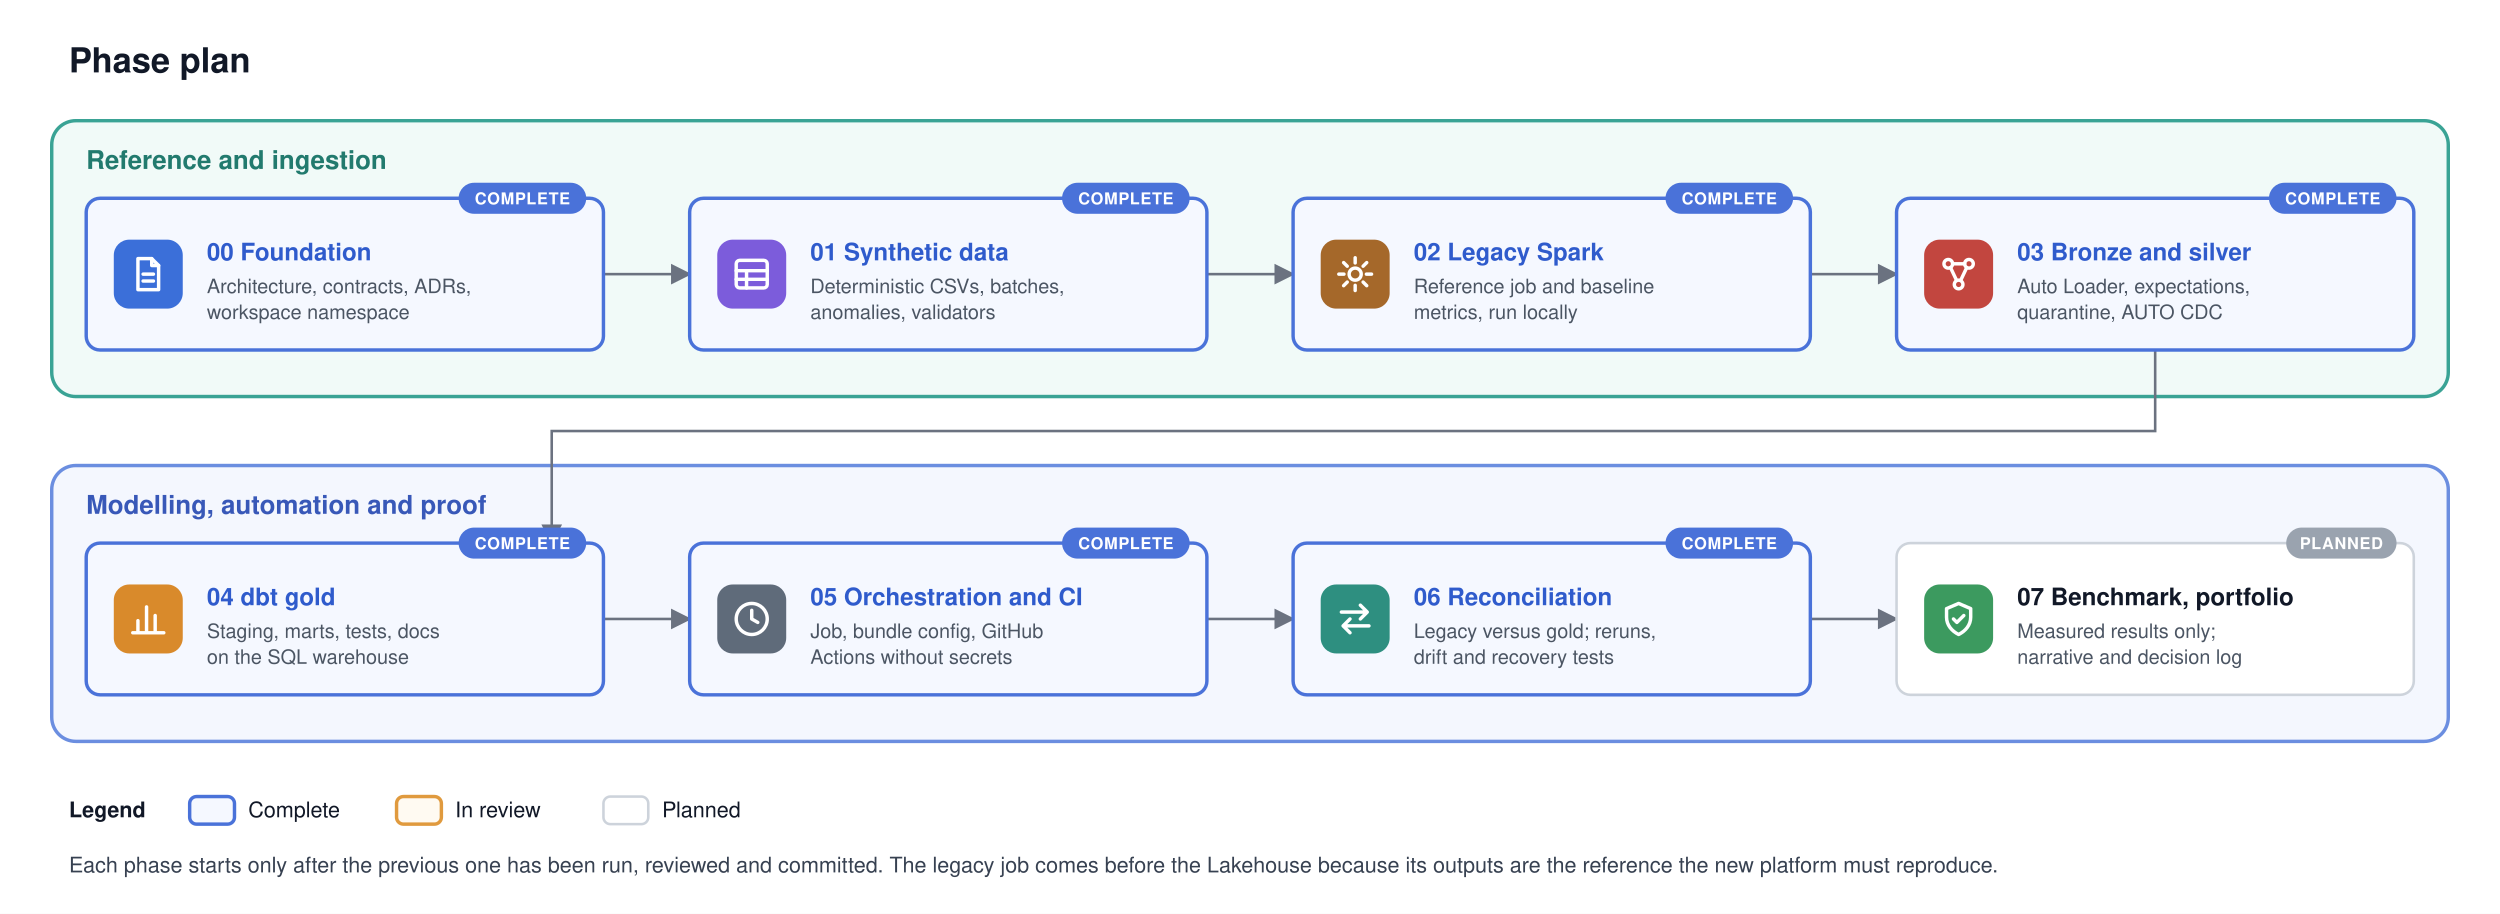
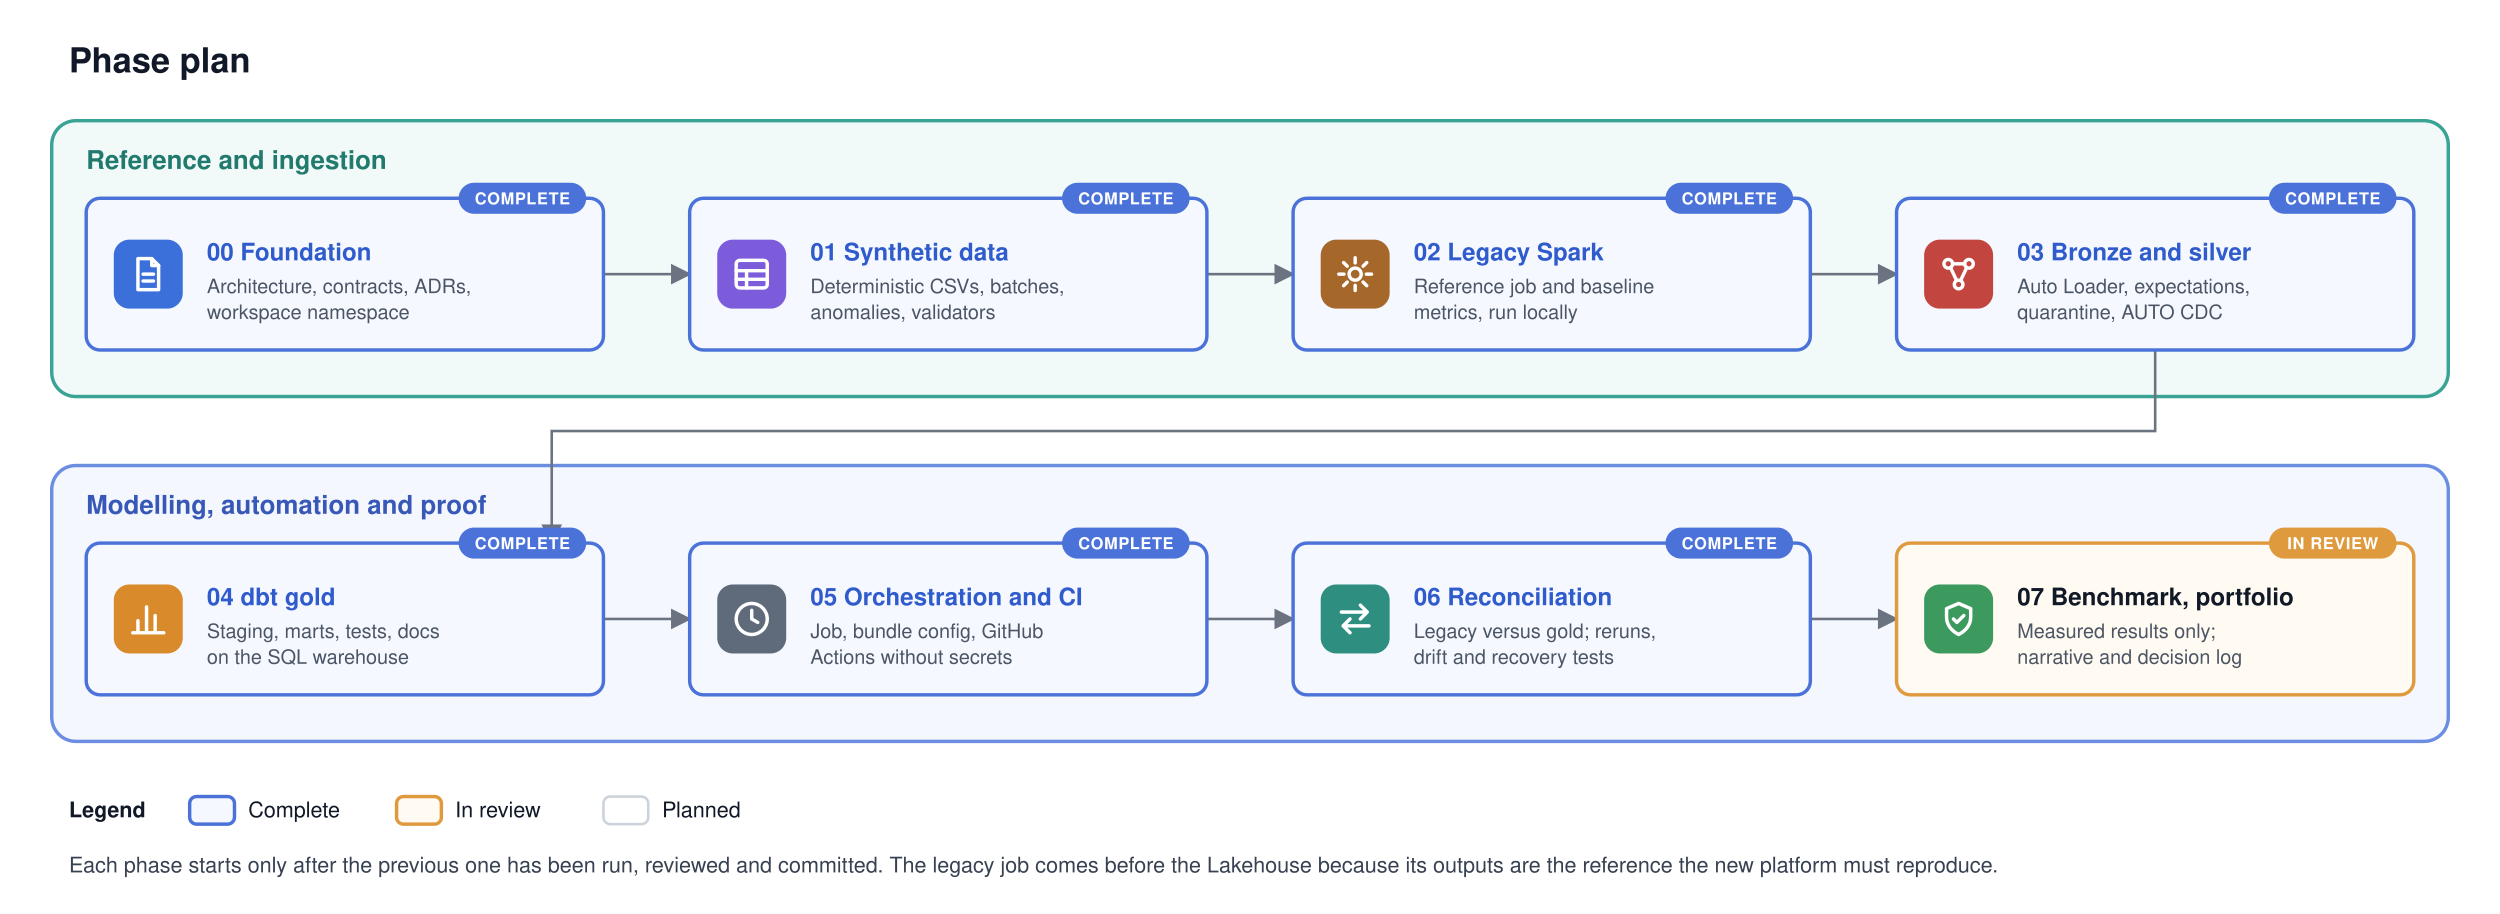
<svg xmlns="http://www.w3.org/2000/svg" xmlns:xlink="http://www.w3.org/1999/xlink" width="1450" height="530" viewBox="0 0 1450 530" font-family="-apple-system, BlinkMacSystemFont, 'Segoe UI', Helvetica, Arial, sans-serif">
  <defs>
    <style>
.title{font-size:20px;font-weight:700;fill:#111827}
.pt{font-size:15px;font-weight:700}
.box{fill:#ffffff;stroke:#cdd3db;stroke-width:1.5}
.built .box{fill:#f5f8ff;stroke:#4a72d9;stroke-width:2}
.verify .box{fill:#fffaf2;stroke:#e09a3e;stroke-width:2}
.ct{font-size:14px;font-weight:700;fill:#111827}
.built .ct{fill:#2f5bcc}
.cs{font-size:11.5px;fill:#4b5563}
.ic{fill:none;stroke:#ffffff;stroke-width:2;stroke-linecap:round;stroke-linejoin:round}
.b-built{fill:#4a72d9}
.b-verify{fill:#e09a3e}
.b-plan{fill:#9aa3af}
.bt{font-size:9.5px;font-weight:700;fill:#ffffff;letter-spacing:0.4px}
.edge{fill:none;stroke:#6b7280;stroke-width:1.5}
.lg{font-size:12.5px;fill:#111827}
.cap{font-size:12.5px;fill:#374151}
</style>
    <marker id="arrow" viewBox="0 0 10 10" refX="9" refY="5" markerWidth="8" markerHeight="8" orient="auto-start-reverse">
      <path d="M0,0 L10,5 L0,10 z" fill="#6b7280" />
    </marker>
    <symbol id="i-flow" viewBox="0 0 24 24">
      <circle cx="6" cy="6" r="2.5" />
      <circle cx="18" cy="6" r="2.5" />
      <circle cx="12" cy="18" r="2.5" />
      <path d="M8.5 6h7M7.3 8.2l3.5 7.4M16.7 8.2l-3.5 7.4" />
    </symbol>
    <symbol id="i-table" viewBox="0 0 24 24">
      <rect x="3" y="4" width="18" height="16" rx="2" />
      <path d="M3 10h18M3 15h18M9 10v10" />
    </symbol>
    <symbol id="i-gear" viewBox="0 0 24 24">
      <circle cx="12" cy="12" r="3.5" />
      <path d="M12 2.5v3M12 18.5v3M2.5 12h3M18.5 12h3M5.3 5.3l2.1 2.1M16.6 16.6l2.1 2.1M5.3 18.7l2.1-2.1M16.6 7.4l2.1-2.1" />
    </symbol>
    <symbol id="i-check" viewBox="0 0 24 24">
      <path d="M12 3l7 3v5c0 4.5-3 8-7 10-4-2-7-5.5-7-10V6z" />
      <path d="M9 12l2 2 4-4" />
    </symbol>
    <symbol id="i-compare" viewBox="0 0 24 24">
      <path d="M4 8h15M15 4l4 4-4 4M20 16H5M9 12l-4 4 4 4" />
    </symbol>
    <symbol id="i-clock" viewBox="0 0 24 24">
      <circle cx="12" cy="12" r="9" />
      <path d="M12 7v5l3.5 2" />
    </symbol>
    <symbol id="i-chart" viewBox="0 0 24 24">
      <path d="M3 20h18M6 20v-7M11 20V5M16 20v-10" />
    </symbol>
    <symbol id="i-doc" viewBox="0 0 24 24">
      <path d="M6 3h8l4 4v14H6z" />
      <path d="M14 3v4h4M9 12h6M9 16h6" />
    </symbol>
  </defs>
  <rect width="1450" height="530" fill="#ffffff" />
  <text class="title" x="40" y="42">Phase plan</text>
  <rect x="30" y="70" width="1390" height="160" rx="14" fill="#f1faf8" stroke="#3aa395" stroke-width="2" />
  <text class="pt" x="50" y="98" fill="#227a6e">Reference and ingestion</text>
  <rect x="30" y="270" width="1390" height="160" rx="14" fill="#f4f7fe" stroke="#6b8ee0" stroke-width="2" />
  <text class="pt" x="50" y="298" fill="#3858b8">Modelling, automation and proof</text>
  <path class="edge" d="M350,159 H400" marker-end="url(#arrow)" />
  <path class="edge" d="M700,159 H750" marker-end="url(#arrow)" />
  <path class="edge" d="M1050,159 H1100" marker-end="url(#arrow)" />
  <path class="edge" d="M1250,203 V250 H320 V315" marker-end="url(#arrow)" />
  <path class="edge" d="M350,359 H400" marker-end="url(#arrow)" />
  <path class="edge" d="M700,359 H750" marker-end="url(#arrow)" />
  <path class="edge" d="M1050,359 H1100" marker-end="url(#arrow)" />
  <g class="built" transform="translate(50,115)">
    <rect class="box" width="300" height="88" rx="8" />
    <rect x="16" y="24" width="40" height="40" rx="9" fill="#3b6fd9" />
    <use xlink:href="#i-doc" class="ic" x="24" y="32" width="24" height="24" />
    <text class="ct" x="70" y="36">00 Foundation</text>
    <text class="cs" x="70" y="55">Architecture, contracts, ADRs,</text>
    <text class="cs" x="70" y="70">workspace namespace</text>
    <rect class="b-built" x="216" y="-9" width="74" height="18" rx="9" />
    <text class="bt" x="253" y="3.5" text-anchor="middle">COMPLETE</text>
  </g>
  <g class="built" transform="translate(400,115)">
    <rect class="box" width="300" height="88" rx="8" />
    <rect x="16" y="24" width="40" height="40" rx="9" fill="#7c5cdb" />
    <use xlink:href="#i-table" class="ic" x="24" y="32" width="24" height="24" />
    <text class="ct" x="70" y="36">01 Synthetic data</text>
    <text class="cs" x="70" y="55">Deterministic CSVs, batches,</text>
    <text class="cs" x="70" y="70">anomalies, validators</text>
    <rect class="b-built" x="216" y="-9" width="74" height="18" rx="9" />
    <text class="bt" x="253" y="3.5" text-anchor="middle">COMPLETE</text>
  </g>
  <g class="built" transform="translate(750,115)">
    <rect class="box" width="300" height="88" rx="8" />
    <rect x="16" y="24" width="40" height="40" rx="9" fill="#a5682a" />
    <use xlink:href="#i-gear" class="ic" x="24" y="32" width="24" height="24" />
    <text class="ct" x="70" y="36">02 Legacy Spark</text>
    <text class="cs" x="70" y="55">Reference job and baseline</text>
    <text class="cs" x="70" y="70">metrics, run locally</text>
    <rect class="b-built" x="216" y="-9" width="74" height="18" rx="9" />
    <text class="bt" x="253" y="3.5" text-anchor="middle">COMPLETE</text>
  </g>
  <g class="built" transform="translate(1100,115)">
    <rect class="box" width="300" height="88" rx="8" />
    <rect x="16" y="24" width="40" height="40" rx="9" fill="#c2463f" />
    <use xlink:href="#i-flow" class="ic" x="24" y="32" width="24" height="24" />
    <text class="ct" x="70" y="36">03 Bronze and silver</text>
    <text class="cs" x="70" y="55">Auto Loader, expectations,</text>
    <text class="cs" x="70" y="70">quarantine, AUTO CDC</text>
    <rect class="b-built" x="216" y="-9" width="74" height="18" rx="9" />
    <text class="bt" x="253" y="3.5" text-anchor="middle">COMPLETE</text>
  </g>
  <g class="built" transform="translate(50,315)">
    <rect class="box" width="300" height="88" rx="8" />
    <rect x="16" y="24" width="40" height="40" rx="9" fill="#d98a2b" />
    <use xlink:href="#i-chart" class="ic" x="24" y="32" width="24" height="24" />
    <text class="ct" x="70" y="36">04 dbt gold</text>
    <text class="cs" x="70" y="55">Staging, marts, tests, docs</text>
    <text class="cs" x="70" y="70">on the SQL warehouse</text>
    <rect class="b-built" x="216" y="-9" width="74" height="18" rx="9" />
    <text class="bt" x="253" y="3.5" text-anchor="middle">COMPLETE</text>
  </g>
  <g class="built" transform="translate(400,315)">
    <rect class="box" width="300" height="88" rx="8" />
    <rect x="16" y="24" width="40" height="40" rx="9" fill="#5f6b7a" />
    <use xlink:href="#i-clock" class="ic" x="24" y="32" width="24" height="24" />
    <text class="ct" x="70" y="36">05 Orchestration and CI</text>
    <text class="cs" x="70" y="55">Job, bundle config, GitHub</text>
    <text class="cs" x="70" y="70">Actions without secrets</text>
    <rect class="b-built" x="216" y="-9" width="74" height="18" rx="9" />
    <text class="bt" x="253" y="3.5" text-anchor="middle">COMPLETE</text>
  </g>
  <g class="built" transform="translate(750,315)">
    <rect class="box" width="300" height="88" rx="8" />
    <rect x="16" y="24" width="40" height="40" rx="9" fill="#2e8f80" />
    <use xlink:href="#i-compare" class="ic" x="24" y="32" width="24" height="24" />
    <text class="ct" x="70" y="36">06 Reconciliation</text>
    <text class="cs" x="70" y="55">Legacy versus gold; reruns,</text>
    <text class="cs" x="70" y="70">drift and recovery tests</text>
    <rect class="b-built" x="216" y="-9" width="74" height="18" rx="9" />
    <text class="bt" x="253" y="3.5" text-anchor="middle">COMPLETE</text>
  </g>
-   <g transform="translate(1100,315)">
+   <g class="verify" transform="translate(1100,315)">
    <rect class="box" width="300" height="88" rx="8" />
    <rect x="16" y="24" width="40" height="40" rx="9" fill="#3c9a5f" />
    <use xlink:href="#i-check" class="ic" x="24" y="32" width="24" height="24" />
    <text class="ct" x="70" y="36">07 Benchmark, portfolio</text>
    <text class="cs" x="70" y="55">Measured results only;</text>
    <text class="cs" x="70" y="70">narrative and decision log</text>
-     <rect class="b-plan" x="226" y="-9" width="64" height="18" rx="9" />
-     <text class="bt" x="258" y="3.5" text-anchor="middle">PLANNED</text>
+     <rect class="b-verify" x="216" y="-9" width="74" height="18" rx="9" />
+     <text class="bt" x="253" y="3.5" text-anchor="middle">IN REVIEW</text>
  </g>
  <text class="lg" x="40" y="474" font-weight="700">Legend</text>
  <rect x="110" y="462" width="26" height="16" rx="4" fill="#f5f8ff" stroke="#4a72d9" stroke-width="2" />
  <text class="lg" x="144" y="474">Complete</text>
  <rect x="230" y="462" width="26" height="16" rx="4" fill="#fffaf2" stroke="#e09a3e" stroke-width="2" />
  <text class="lg" x="264" y="474">In review</text>
  <rect x="350" y="462" width="26" height="16" rx="4" fill="#ffffff" stroke="#cdd3db" stroke-width="1.5" />
  <text class="lg" x="384" y="474">Planned</text>
  <text class="cap" x="40" y="506">Each phase starts only after the previous one has been run, reviewed and committed. The legacy job comes before the Lakehouse because its outputs are the reference the new platform must reproduce.</text>
</svg>
